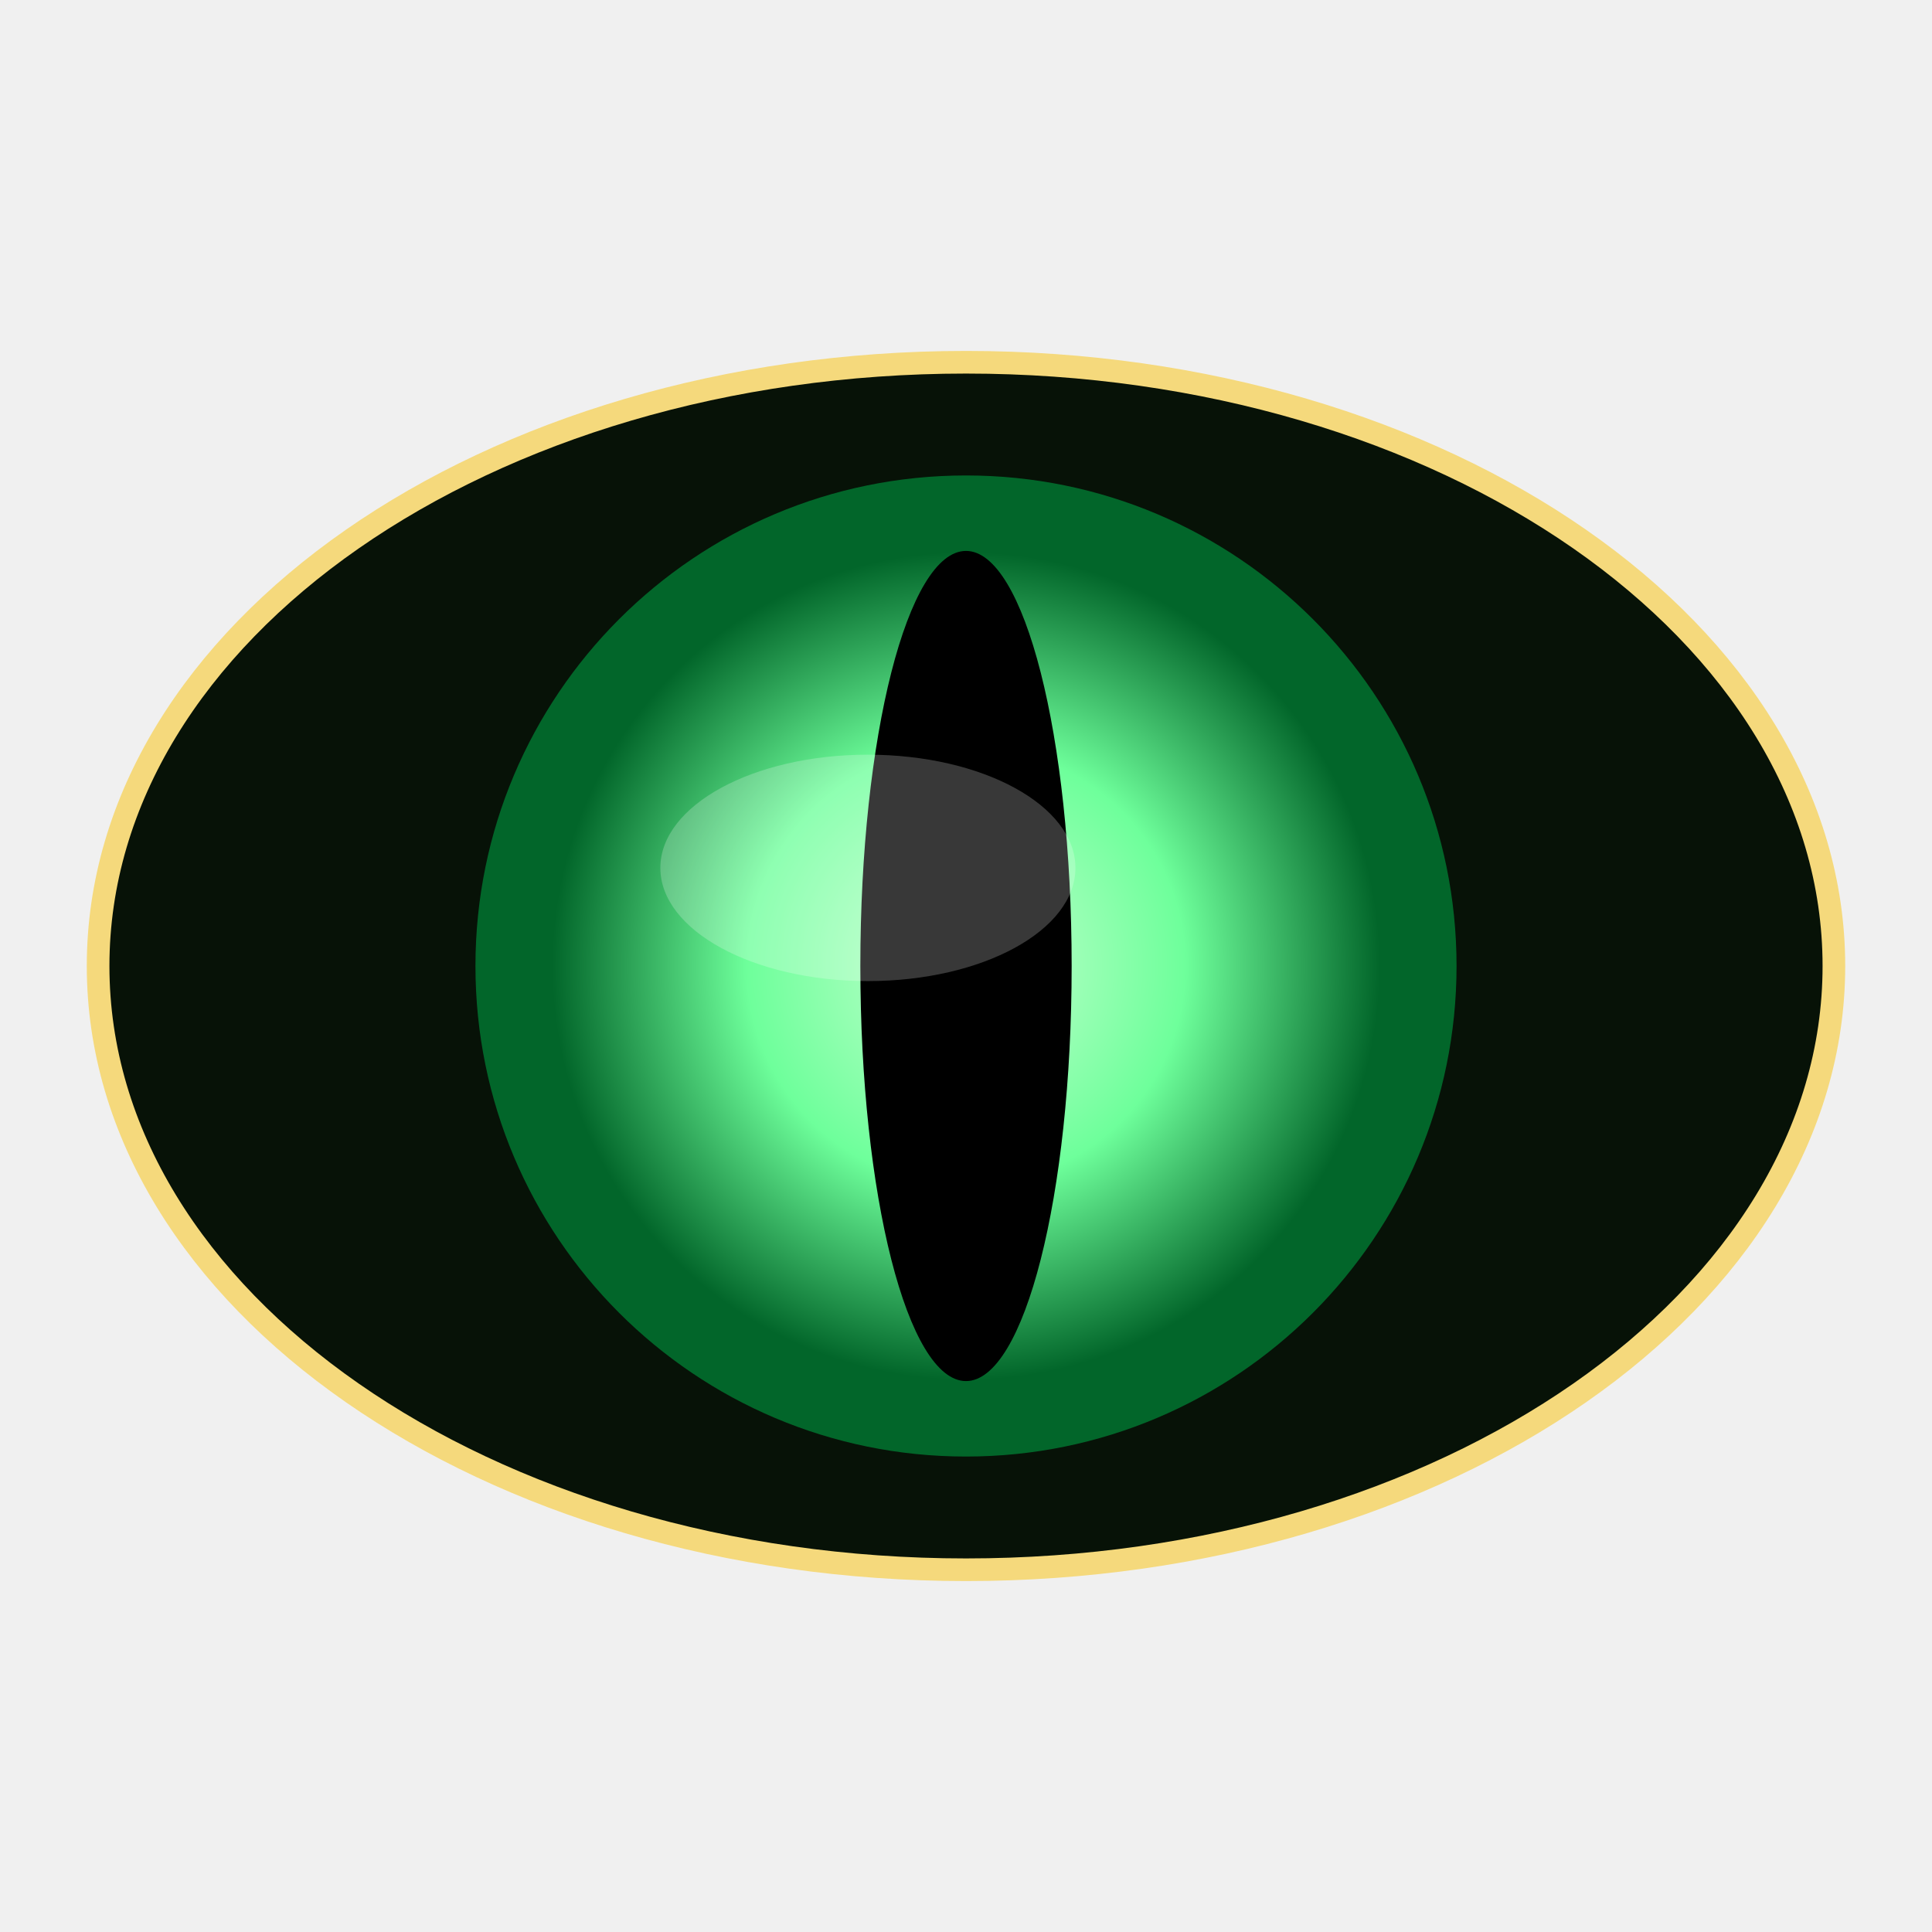
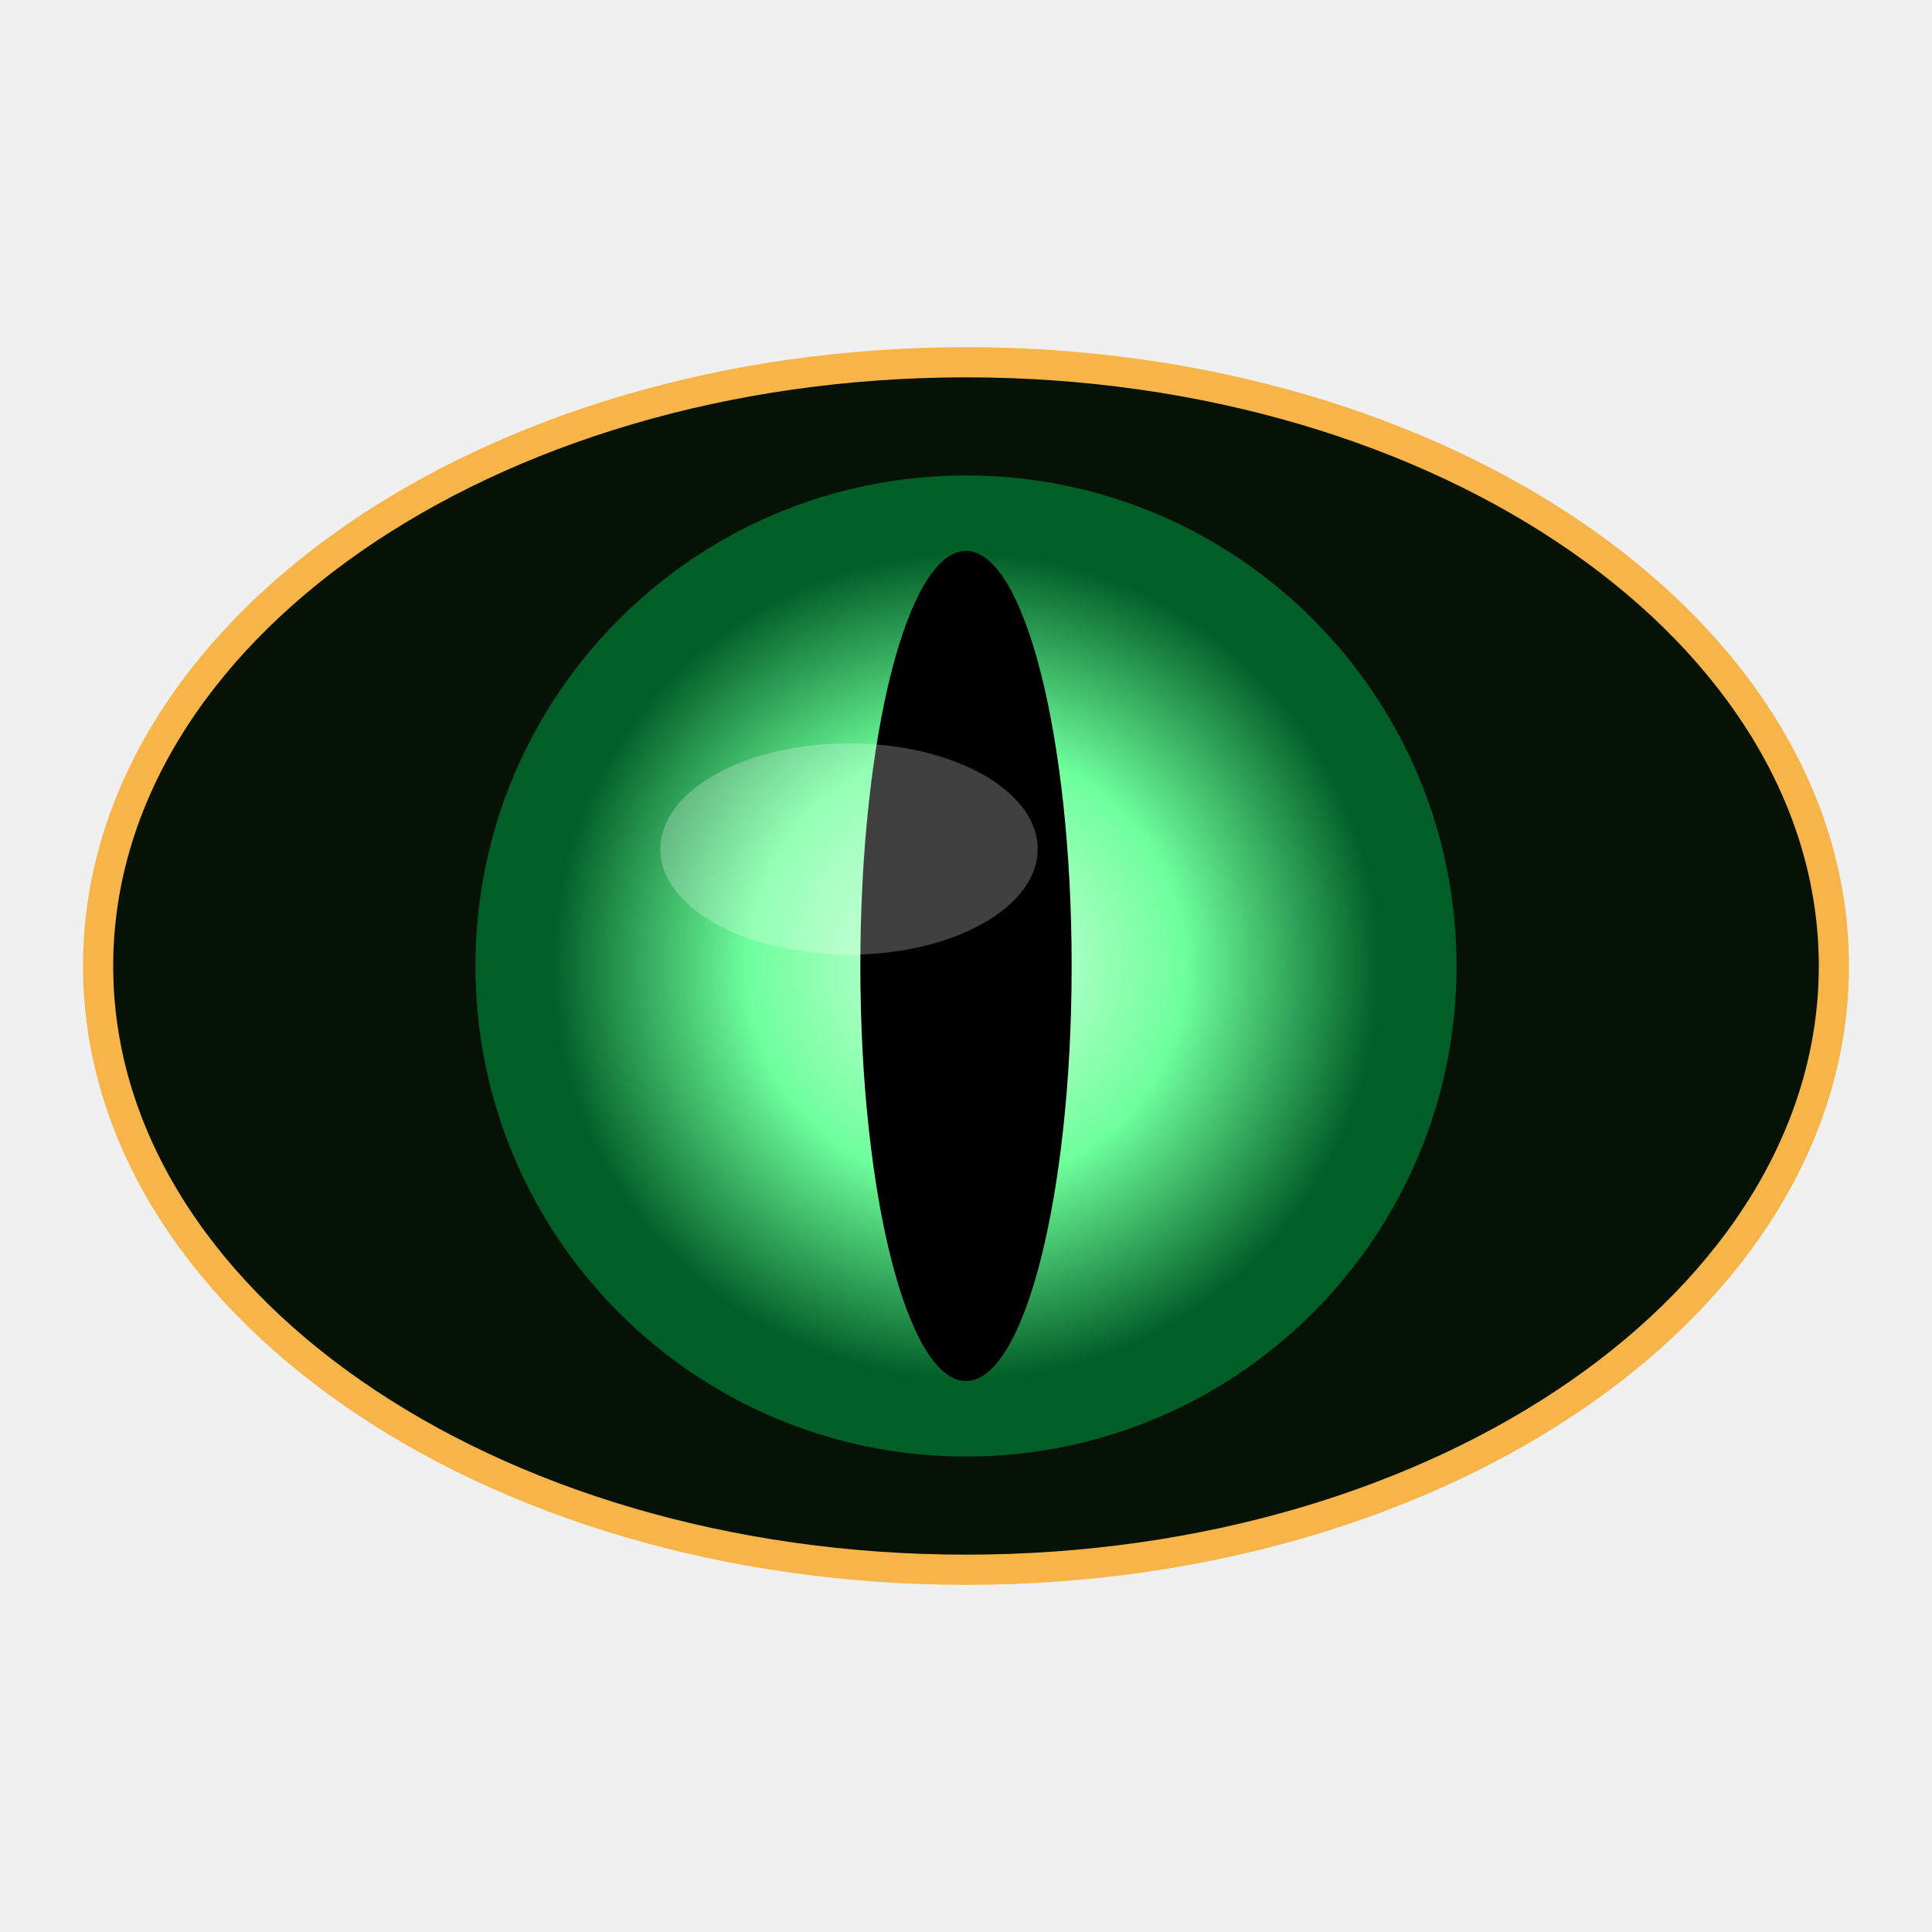
- <svg xmlns="http://www.w3.org/2000/svg" width="512" height="512" viewBox="0 0 512 512">
+ <svg xmlns="http://www.w3.org/2000/svg" viewBox="0 0 512 512">
+   <ellipse cx="256" cy="256" rx="230" ry="160" fill="#071207" stroke="#f6b449" stroke-width="8" />
+   <defs>
+     <radialGradient id="iris" cx="50%" cy="50%" r="50%">
+       <stop offset="0%" stop-color="#d9ffe2" />
+       <stop offset="45%" stop-color="#6eff9b" />
+       <stop offset="85%" stop-color="#025e27" />
+     </radialGradient>
+   </defs>
+   <circle cx="256" cy="256" r="130" fill="url(#iris)" />
+   <ellipse cx="256" cy="256" rx="28" ry="110" fill="#000" />
+   <ellipse cx="225" cy="225" rx="50" ry="28" fill="#fff" opacity="0.25" />
  <rect width="512" height="512" fill="none" />
-   <ellipse cx="256" cy="256" rx="230" ry="160" fill="#071207" stroke="#f5d97c" stroke-width="6" />
-   <radialGradient id="iris" cx="50%" cy="50%" r="50%">
-     <stop offset="0%" stop-color="#c9ffd1" />
-     <stop offset="45%" stop-color="#6eff9b" />
-     <stop offset="85%" stop-color="#02662a" />
-   </radialGradient>
-   <circle cx="256" cy="256" r="130" fill="url(#iris)" />
-   <ellipse cx="256" cy="256" rx="28" ry="110" fill="#000000" />
-   <ellipse cx="230" cy="230" rx="55" ry="30" fill="#ffffff" opacity="0.22" />
</svg>
